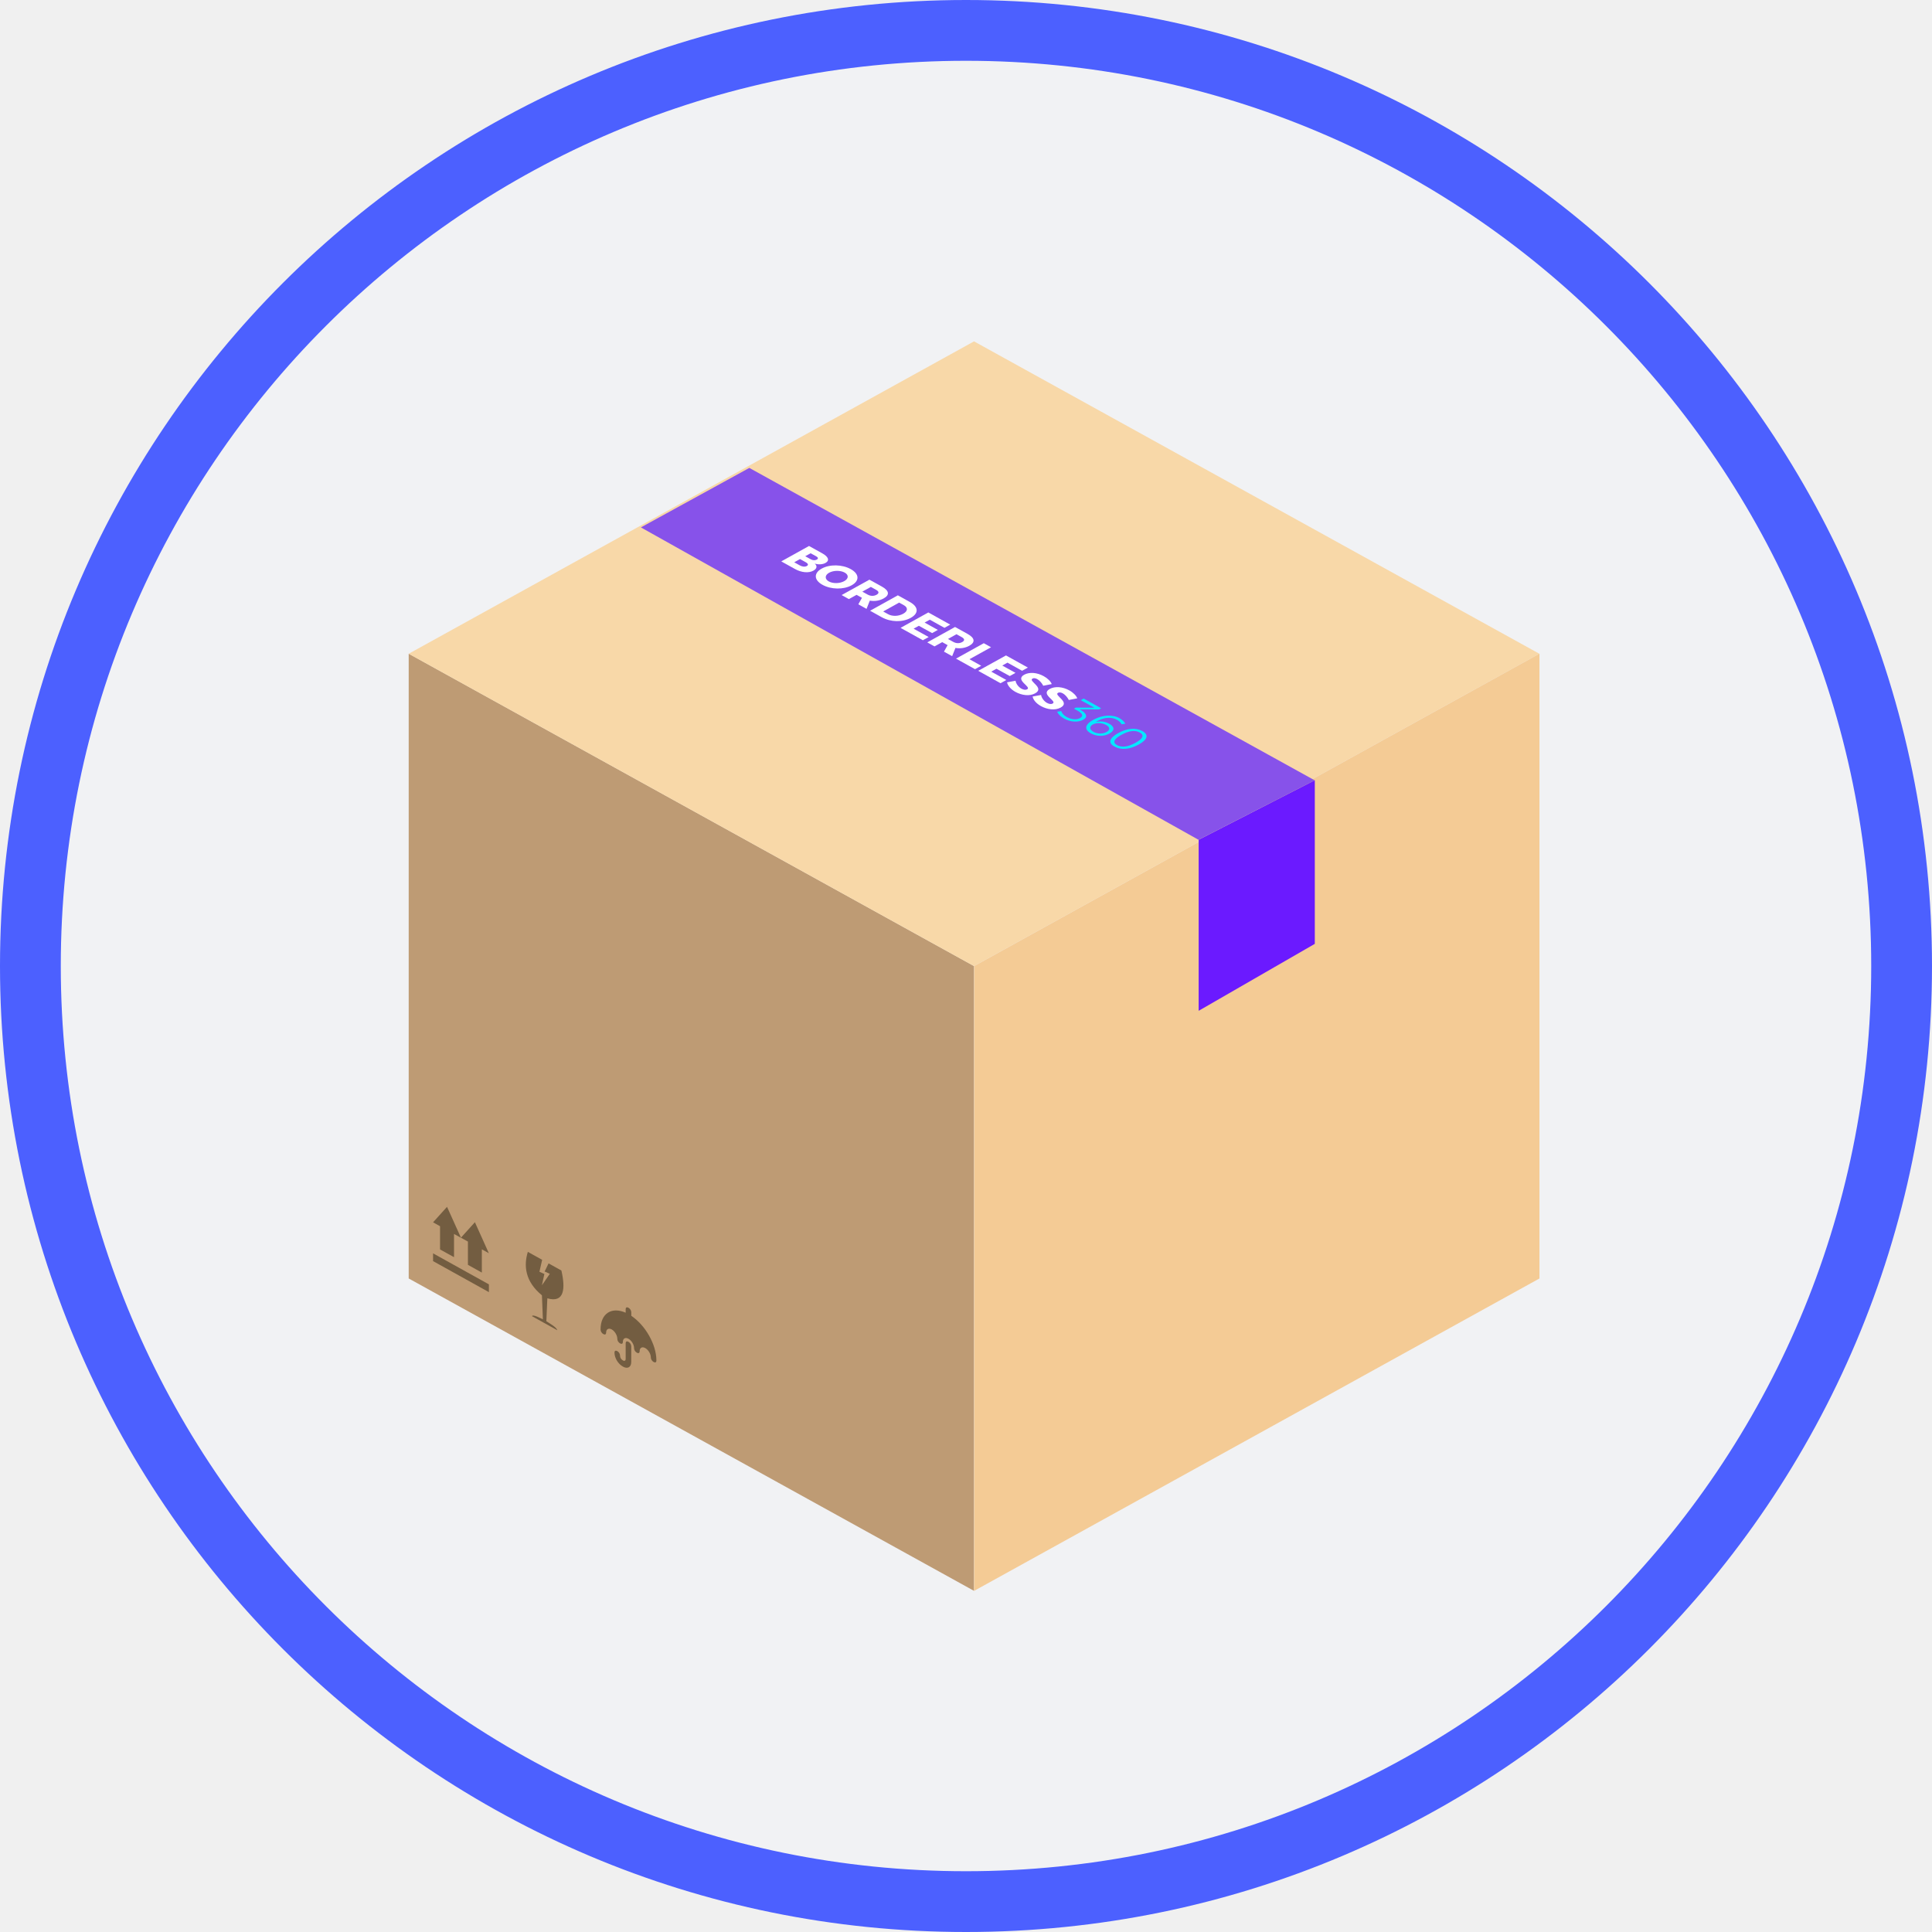
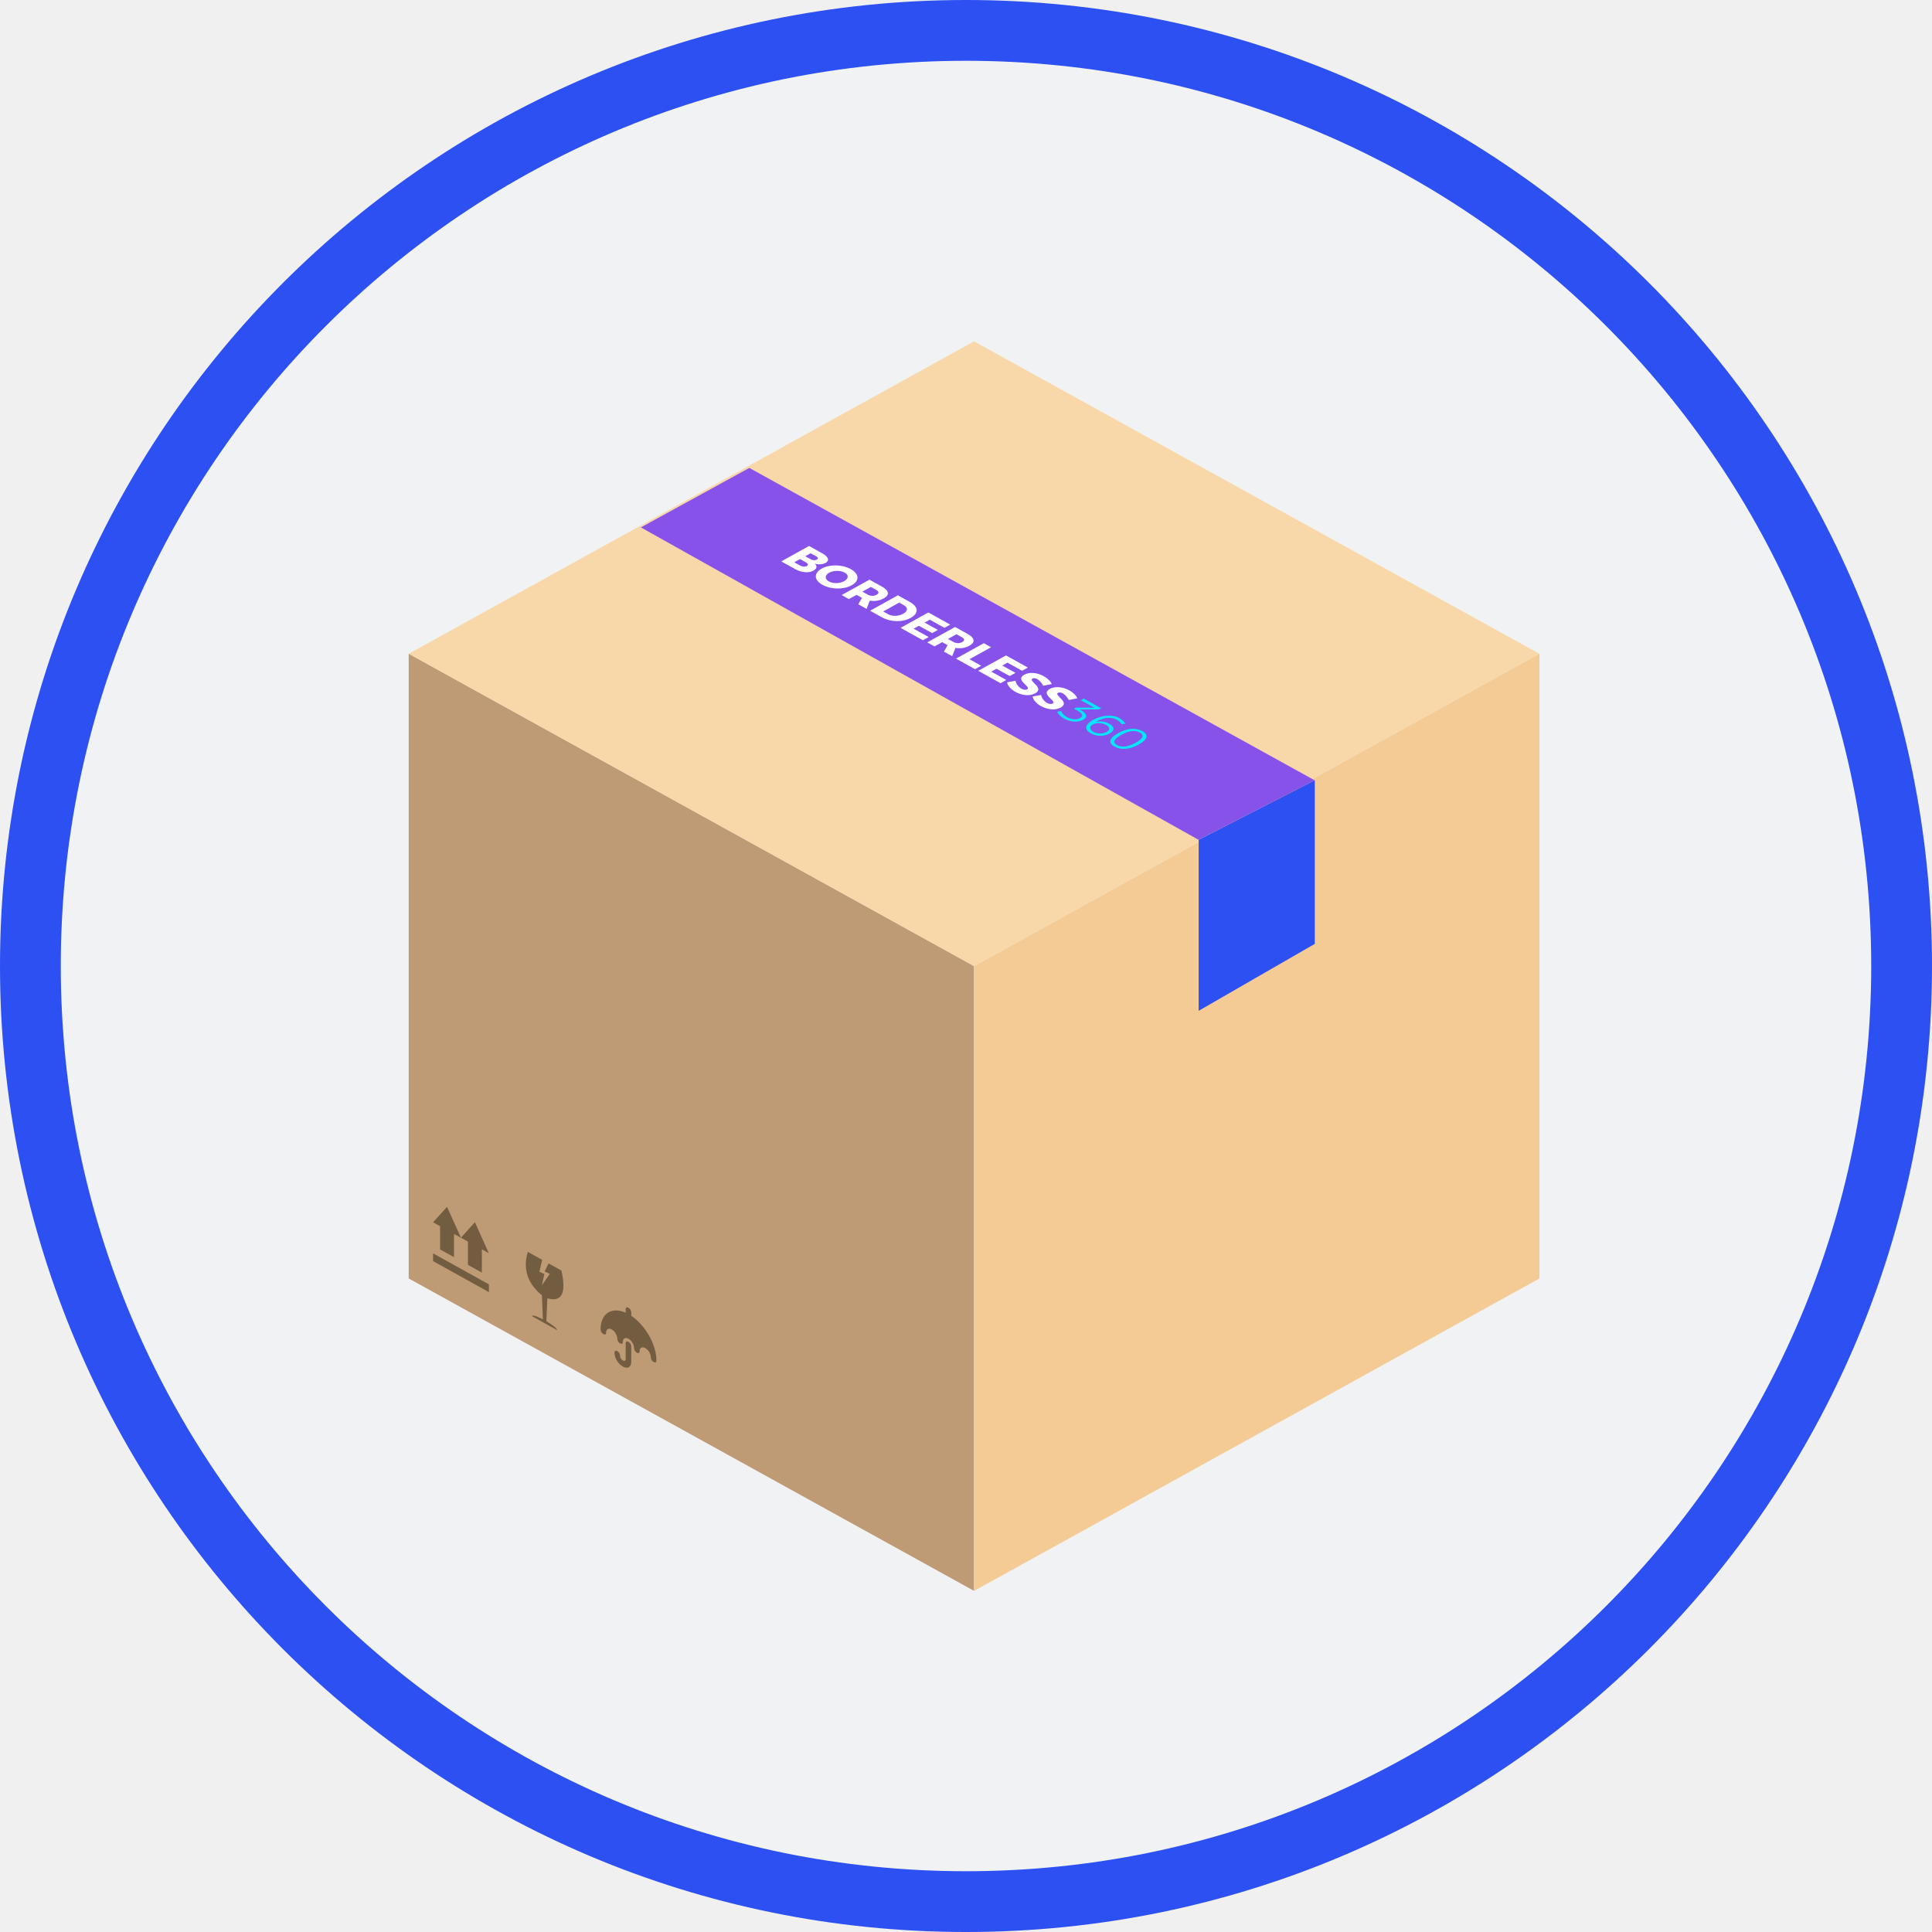
<svg xmlns="http://www.w3.org/2000/svg" width="52" height="52" viewBox="0 0 52 52" fill="none">
  <rect x="0.818" y="0.818" width="50.364" height="50.364" rx="25.182" fill="#F1F2F4" />
-   <rect x="0.818" y="0.818" width="50.364" height="50.364" rx="25.182" stroke="#4C60FF" stroke-width="1.636" />
+   <rect x="0.818" y="0.818" width="50.364" height="50.364" rx="25.182" stroke="#2C50F2" stroke-width="1.636" />
  <path d="M11 34.41L26.216 42.818V26.002L11 17.594V34.41Z" fill="#BE9B74" />
  <path d="M11 17.596L26.216 26.003L41.432 17.596L26.216 9.188L11 17.596Z" fill="#F8D8A8" />
  <path d="M26.219 42.818L41.435 34.41V17.594L26.219 26.002V42.818Z" fill="#F4CB95" />
-   <path d="M32.262 27.206L35.388 25.404V21L32.262 22.602V27.206Z" fill="#6B1AFF" />
+   <path d="M32.262 27.206L35.388 25.404V21L32.262 22.602V27.206Z" fill="#2C50F2" />
  <path d="M35.384 21.002L32.258 22.603L17.25 14.195L20.168 12.594L35.384 21.002Z" fill="#8752EA" />
  <path d="M13.159 34.778L11.656 33.943V33.734L13.159 34.569V34.778ZM12.408 33.316L12.22 33.212V33.837L11.844 33.629V33.004L11.656 32.899L12.032 32.482L12.408 33.316ZM13.157 33.73L12.969 33.626V34.252L12.594 34.043V33.417L12.406 33.313L12.782 32.896L13.157 33.73Z" fill="#735D41" />
  <path d="M14.207 33.694C14.094 34.058 14.127 34.488 14.586 34.863L14.612 35.51C14.559 35.487 14.333 35.362 14.32 35.426L14.998 35.802C14.984 35.723 14.765 35.602 14.705 35.561L14.732 34.944C15.19 35.078 15.223 34.685 15.11 34.196L14.765 34.004L14.659 34.222L14.798 34.285L14.586 34.593L14.652 34.289L14.519 34.23L14.592 33.908L14.207 33.694Z" fill="#735D41" />
  <g clip-path="url(#clip0_3_1794)">
    <path d="M16.915 36.115C16.87 36.09 16.84 36.106 16.84 36.157V36.574C16.84 36.624 16.809 36.64 16.765 36.615C16.719 36.59 16.689 36.54 16.689 36.49C16.689 36.44 16.659 36.39 16.614 36.365C16.569 36.34 16.539 36.357 16.539 36.407C16.539 36.549 16.637 36.711 16.765 36.782C16.892 36.853 16.99 36.799 16.99 36.657V36.24C16.99 36.19 16.96 36.14 16.915 36.115Z" fill="#735D41" />
    <path d="M16.991 35.415V35.324C16.991 35.273 16.96 35.223 16.915 35.198C16.87 35.173 16.84 35.19 16.84 35.24V35.332C16.465 35.165 16.164 35.349 16.164 35.782C16.164 35.832 16.194 35.882 16.239 35.907C16.284 35.932 16.314 35.916 16.314 35.866C16.314 35.774 16.382 35.736 16.465 35.782C16.547 35.828 16.615 35.941 16.615 36.033C16.615 36.083 16.645 36.133 16.69 36.158C16.735 36.183 16.765 36.166 16.765 36.116C16.765 36.024 16.833 35.987 16.915 36.033C16.998 36.078 17.066 36.191 17.066 36.283C17.066 36.333 17.096 36.383 17.141 36.408C17.186 36.433 17.216 36.416 17.216 36.366C17.216 36.275 17.284 36.237 17.366 36.283C17.449 36.329 17.517 36.441 17.517 36.533C17.517 36.583 17.547 36.633 17.592 36.658C17.637 36.683 17.667 36.667 17.667 36.617C17.667 36.183 17.366 35.666 16.991 35.415Z" fill="#735D41" />
  </g>
  <path fill-rule="evenodd" clip-rule="evenodd" d="M21.718 15.233C21.764 15.207 21.752 15.167 21.682 15.13L21.533 15.047L21.377 15.134L21.526 15.217C21.594 15.255 21.666 15.262 21.718 15.233ZM21.985 15.061C22.029 15.036 22.023 15.003 21.968 14.973L21.818 14.891L21.673 14.971L21.823 15.054C21.877 15.084 21.938 15.087 21.985 15.061ZM22.219 15.151C22.141 15.194 22.028 15.201 21.928 15.169C22.003 15.232 21.989 15.306 21.893 15.359C21.765 15.43 21.573 15.412 21.397 15.315L21.028 15.11L21.775 14.695L22.13 14.892C22.3 14.986 22.334 15.087 22.219 15.151Z" fill="white" />
  <path fill-rule="evenodd" clip-rule="evenodd" d="M22.316 15.415C22.195 15.483 22.196 15.587 22.307 15.649C22.418 15.711 22.602 15.709 22.723 15.641C22.845 15.574 22.847 15.473 22.735 15.411C22.623 15.349 22.438 15.348 22.316 15.415ZM22.924 15.752C22.705 15.874 22.368 15.869 22.137 15.74C21.906 15.612 21.897 15.425 22.116 15.304C22.333 15.183 22.667 15.19 22.898 15.318C23.129 15.446 23.14 15.632 22.924 15.752Z" fill="white" />
  <path fill-rule="evenodd" clip-rule="evenodd" d="M23.21 15.924L23.352 16.003C23.431 16.047 23.517 16.049 23.593 16.008C23.666 15.967 23.66 15.919 23.581 15.876L23.439 15.797L23.21 15.924ZM23.102 16.265L23.2 16.09L23.196 16.088L23.055 16.01L22.848 16.125L22.653 16.016L23.4 15.602L23.736 15.788C23.934 15.898 23.951 16.014 23.785 16.106C23.672 16.169 23.542 16.189 23.411 16.166L23.323 16.388L23.102 16.265Z" fill="white" />
  <path fill-rule="evenodd" clip-rule="evenodd" d="M24.31 16.519C24.439 16.448 24.442 16.352 24.324 16.287L24.201 16.219L23.771 16.458L23.903 16.531C24.016 16.594 24.182 16.59 24.31 16.519ZM24.512 16.63C24.29 16.753 23.975 16.747 23.733 16.613L23.419 16.438L24.166 16.023L24.488 16.202C24.724 16.334 24.734 16.507 24.512 16.63Z" fill="white" />
  <path fill-rule="evenodd" clip-rule="evenodd" d="M25.576 16.812L25.42 16.898L25.026 16.679L24.886 16.756L25.242 16.954L25.088 17.04L24.731 16.843L24.59 16.921L24.995 17.146L24.839 17.232L24.239 16.899L24.986 16.484L25.576 16.812Z" fill="white" />
  <path fill-rule="evenodd" clip-rule="evenodd" d="M25.515 17.198L25.657 17.276C25.736 17.32 25.822 17.323 25.898 17.281C25.971 17.24 25.965 17.193 25.886 17.149L25.744 17.07L25.515 17.198ZM25.407 17.539L25.505 17.364L25.5 17.361L25.36 17.283L25.153 17.398L24.958 17.29L25.705 16.875L26.041 17.061C26.239 17.171 26.256 17.287 26.09 17.38C25.977 17.442 25.847 17.462 25.716 17.439L25.627 17.661L25.407 17.539Z" fill="white" />
  <path fill-rule="evenodd" clip-rule="evenodd" d="M26.674 17.421L26.093 17.743L26.409 17.919L26.243 18.011L25.731 17.727L26.479 17.312L26.674 17.421Z" fill="white" />
  <path fill-rule="evenodd" clip-rule="evenodd" d="M27.666 17.968L27.51 18.054L27.116 17.835L26.976 17.913L27.332 18.11L27.177 18.196L26.82 17.999L26.68 18.077L27.085 18.302L26.929 18.389L26.329 18.055L27.076 17.641L27.666 17.968Z" fill="white" />
  <path fill-rule="evenodd" clip-rule="evenodd" d="M27.919 18.279C27.872 18.253 27.824 18.245 27.79 18.264C27.666 18.333 28.13 18.512 27.861 18.661C27.709 18.746 27.497 18.714 27.33 18.622C27.206 18.553 27.121 18.455 27.105 18.365L27.334 18.322C27.344 18.401 27.413 18.492 27.491 18.535C27.549 18.567 27.606 18.575 27.646 18.553C27.773 18.483 27.303 18.307 27.567 18.16C27.706 18.083 27.913 18.099 28.093 18.2C28.203 18.261 28.28 18.341 28.308 18.412L28.079 18.457C28.045 18.388 27.98 18.313 27.919 18.279Z" fill="white" />
  <path fill-rule="evenodd" clip-rule="evenodd" d="M28.606 18.662C28.559 18.636 28.511 18.628 28.477 18.647C28.354 18.715 28.817 18.895 28.549 19.044C28.396 19.128 28.184 19.097 28.018 19.005C27.893 18.936 27.809 18.838 27.793 18.747L28.021 18.705C28.032 18.784 28.101 18.875 28.179 18.918C28.236 18.95 28.294 18.958 28.333 18.936C28.46 18.866 27.99 18.69 28.254 18.543C28.394 18.466 28.601 18.482 28.781 18.582C28.891 18.643 28.967 18.724 28.995 18.795L28.767 18.84C28.733 18.771 28.668 18.696 28.606 18.662Z" fill="white" />
  <path fill-rule="evenodd" clip-rule="evenodd" d="M29.159 19.37C29.021 19.447 28.816 19.439 28.638 19.34C28.545 19.288 28.477 19.217 28.455 19.156L28.563 19.138C28.578 19.195 28.63 19.253 28.708 19.297C28.839 19.369 28.98 19.378 29.072 19.326C29.167 19.273 29.137 19.203 29.005 19.129L28.906 19.074L28.958 19.045L29.452 19.047L29.088 18.845L29.166 18.801L29.638 19.063L29.582 19.094L29.061 19.093L29.105 19.12C29.25 19.208 29.279 19.304 29.159 19.37Z" fill="#05E7FF" />
  <path fill-rule="evenodd" clip-rule="evenodd" d="M29.41 19.501C29.337 19.541 29.299 19.624 29.429 19.696C29.535 19.755 29.675 19.761 29.783 19.701C29.884 19.645 29.878 19.572 29.772 19.513C29.651 19.446 29.499 19.451 29.41 19.501ZM30.061 19.373C29.898 19.282 29.684 19.311 29.49 19.433C29.614 19.401 29.745 19.418 29.857 19.48C30.005 19.563 30.006 19.664 29.861 19.744C29.71 19.828 29.515 19.824 29.36 19.738C29.177 19.637 29.195 19.502 29.424 19.375C29.663 19.243 29.938 19.223 30.13 19.329C30.199 19.367 30.26 19.425 30.29 19.477L30.189 19.495C30.168 19.451 30.12 19.405 30.061 19.373Z" fill="#05E7FF" />
  <path fill-rule="evenodd" clip-rule="evenodd" d="M30.181 19.779C29.978 19.892 29.94 19.985 30.066 20.055C30.191 20.125 30.361 20.104 30.564 19.991C30.768 19.878 30.803 19.785 30.678 19.716C30.551 19.645 30.385 19.666 30.181 19.779ZM30.649 20.039C30.407 20.173 30.173 20.193 29.996 20.094C29.818 19.996 29.854 19.866 30.096 19.732C30.336 19.598 30.57 19.578 30.748 19.677C30.925 19.776 30.89 19.905 30.649 20.039Z" fill="#05E7FF" />
  <defs>
    <clipPath id="clip0_3_1794">
      <rect width="1.719" height="1.668" fill="white" transform="matrix(0.874302 0.485383 0 1 16.1641 34.7812)" />
    </clipPath>
  </defs>
</svg>
